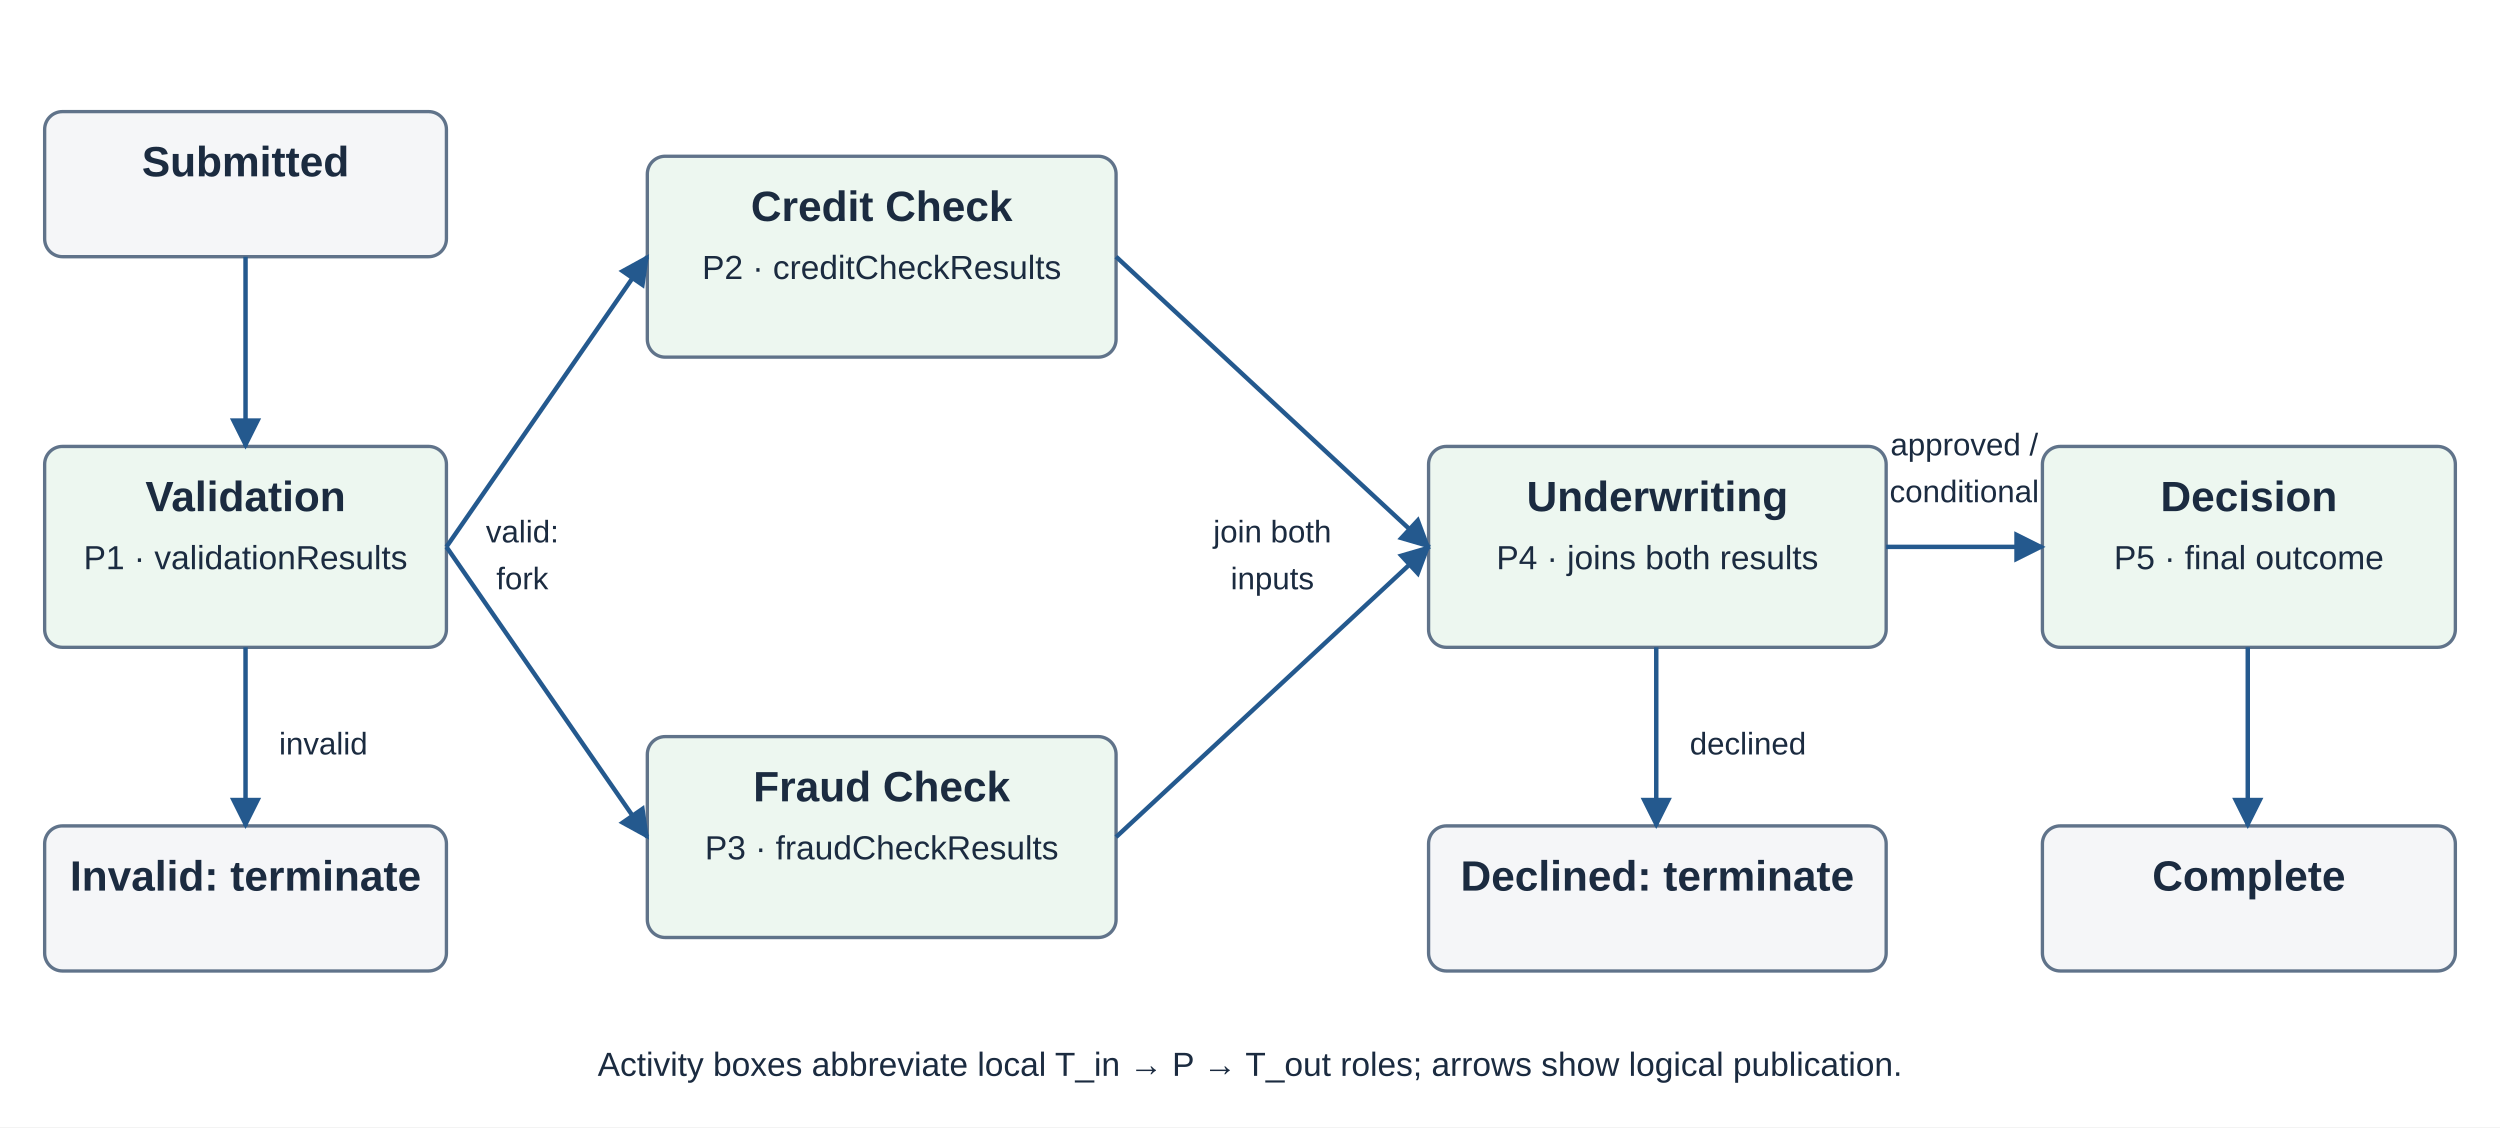
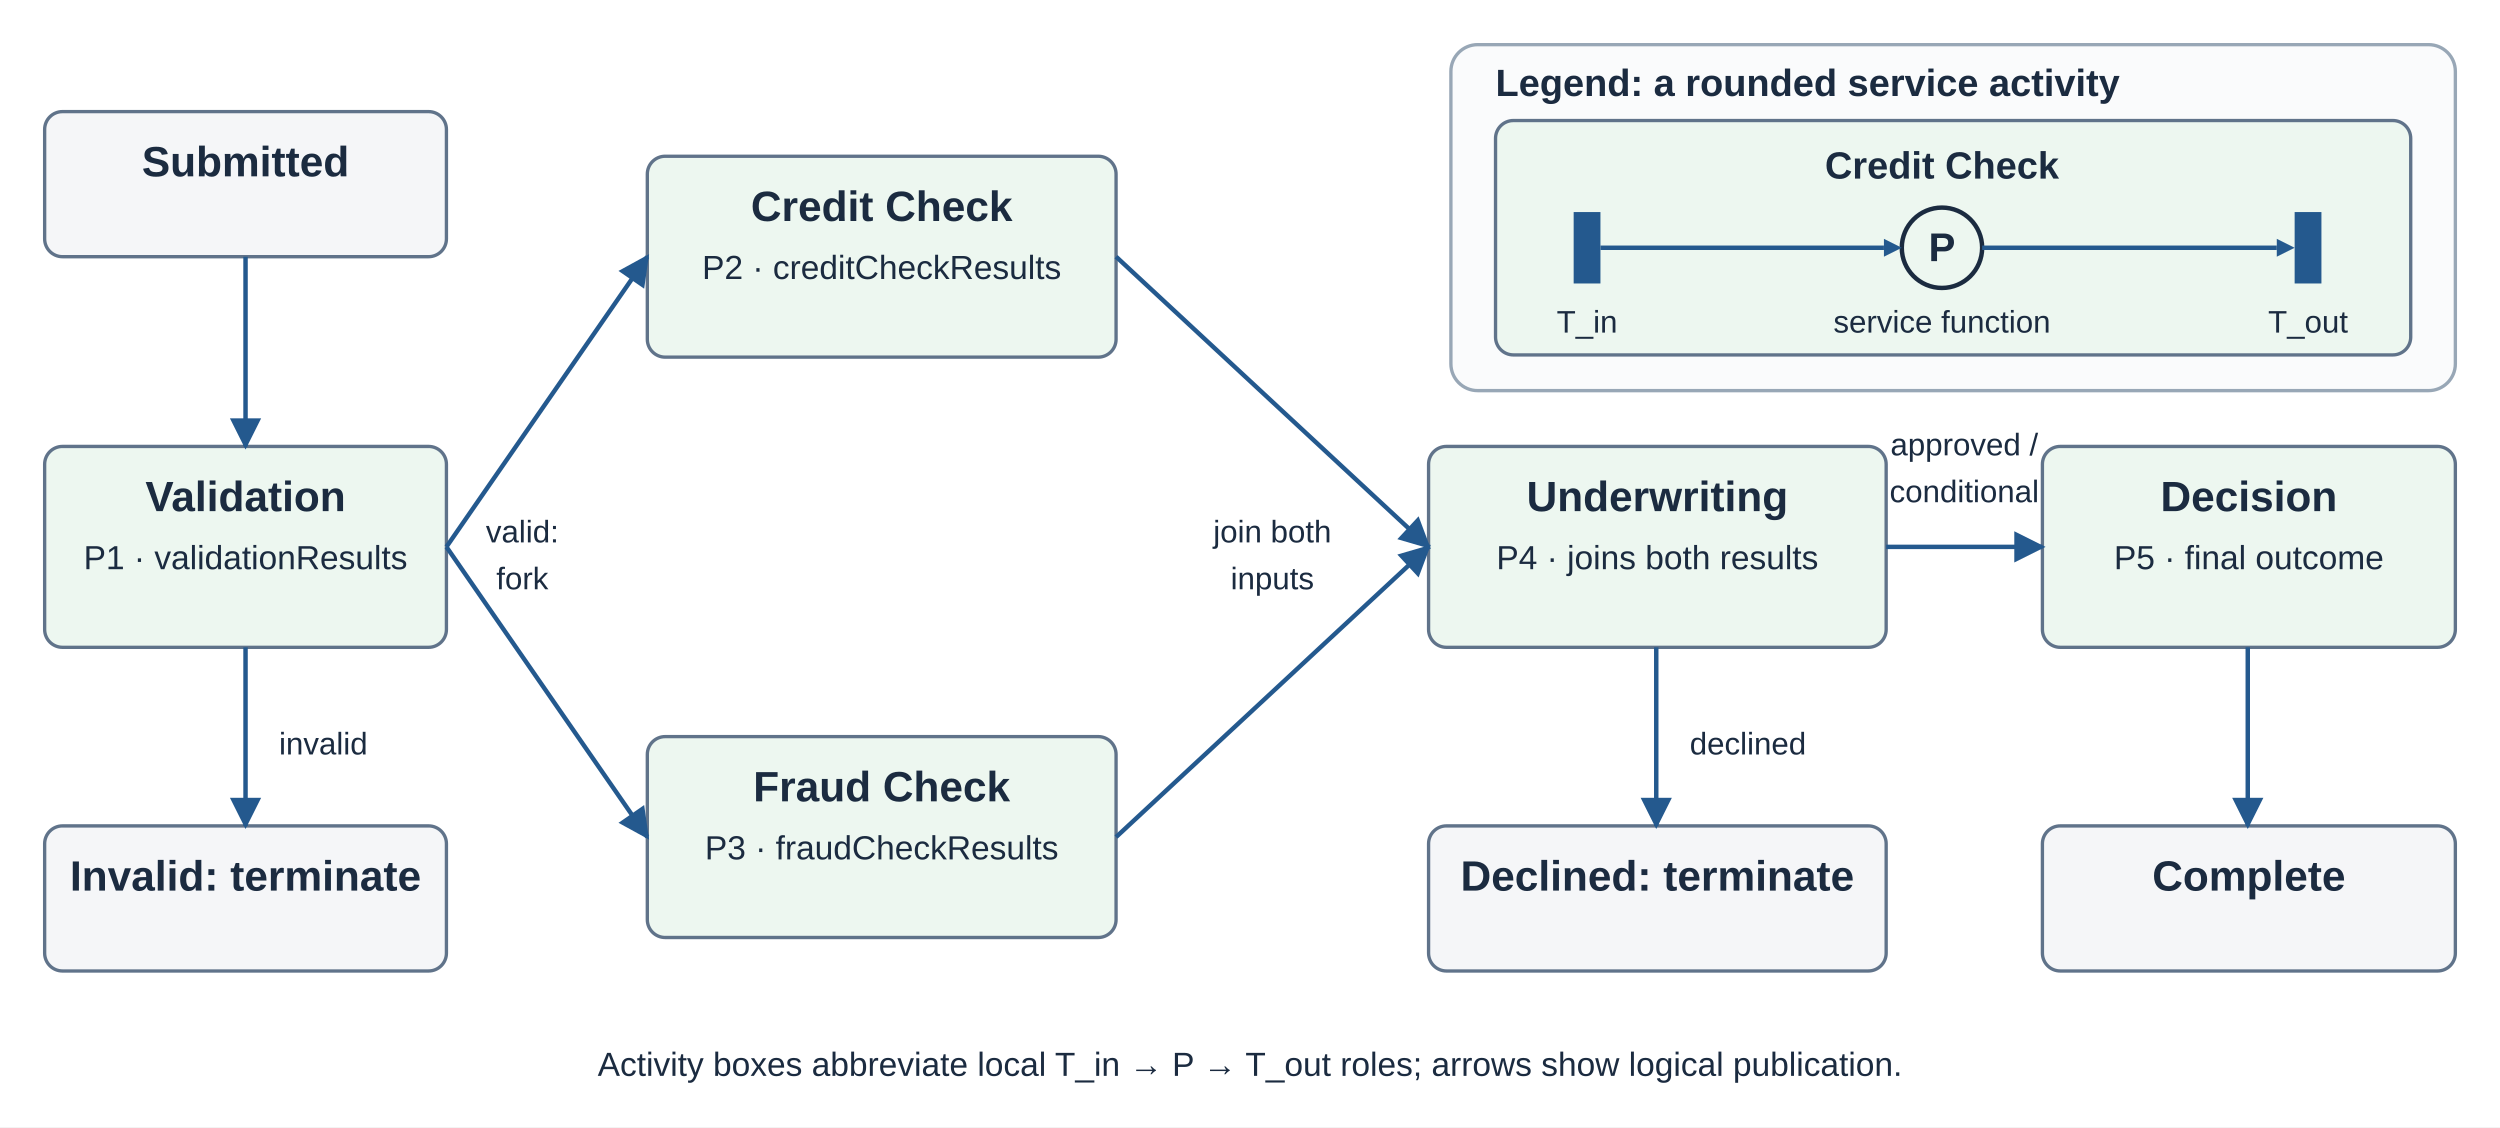
<svg xmlns="http://www.w3.org/2000/svg" width="1120" height="505" viewBox="0 0 1120 505" role="img" aria-labelledby="title desc">
  <defs>
    <marker id="flow" viewBox="0 0 10 10" refX="9" refY="5" markerWidth="7" markerHeight="7" orient="auto-start-reverse">
      <path d="M 0 0 L 10 5 L 0 10 z" fill="#24598e" />
    </marker>
    <marker id="rule" viewBox="0 0 10 10" refX="9" refY="5" markerWidth="7" markerHeight="7" orient="auto-start-reverse">
      <path d="M 0 0 L 10 5 L 0 10 z" fill="#7350a2" />
    </marker>
    <marker id="observe" viewBox="0 0 10 10" refX="9" refY="5" markerWidth="7" markerHeight="7" orient="auto-start-reverse">
      <path d="M 0 0 L 10 5 L 0 10 z" fill="#19776e" />
    </marker>
    <marker id="ack" viewBox="0 0 10 10" refX="9" refY="5" markerWidth="7" markerHeight="7" orient="auto-start-reverse">
      <path d="M 0 0 L 10 5 L 0 10 z" fill="#65758b" />
    </marker>
  </defs>
  <rect width="100%" height="100%" fill="#ffffff" />
  <rect x="20" y="200" width="180" height="90" rx="8" fill="#edf7f0" stroke="#60738a" stroke-width="1.5" />
  <text x="110.0" y="229" font-family="Arial, Helvetica, sans-serif" font-size="19" font-weight="600" text-anchor="middle" fill="#1b2b40">Validation</text>
  <text x="110.0" y="255" font-family="Arial, Helvetica, sans-serif" font-size="15" font-weight="400" text-anchor="middle" fill="#1b2b40">P1 · validationResults</text>
  <rect x="290" y="70" width="210" height="90" rx="8" fill="#edf7f0" stroke="#60738a" stroke-width="1.5" />
  <text x="395.0" y="99" font-family="Arial, Helvetica, sans-serif" font-size="19" font-weight="600" text-anchor="middle" fill="#1b2b40">Credit Check</text>
  <text x="395.0" y="125" font-family="Arial, Helvetica, sans-serif" font-size="15" font-weight="400" text-anchor="middle" fill="#1b2b40">P2 · creditCheckResults</text>
  <rect x="290" y="330" width="210" height="90" rx="8" fill="#edf7f0" stroke="#60738a" stroke-width="1.5" />
  <text x="395.0" y="359" font-family="Arial, Helvetica, sans-serif" font-size="19" font-weight="600" text-anchor="middle" fill="#1b2b40">Fraud Check</text>
  <text x="395.0" y="385" font-family="Arial, Helvetica, sans-serif" font-size="15" font-weight="400" text-anchor="middle" fill="#1b2b40">P3 · fraudCheckResults</text>
  <rect x="640" y="200" width="205" height="90" rx="8" fill="#edf7f0" stroke="#60738a" stroke-width="1.5" />
  <text x="742.5" y="229" font-family="Arial, Helvetica, sans-serif" font-size="19" font-weight="600" text-anchor="middle" fill="#1b2b40">Underwriting</text>
  <text x="742.5" y="255" font-family="Arial, Helvetica, sans-serif" font-size="15" font-weight="400" text-anchor="middle" fill="#1b2b40">P4 · joins both results</text>
  <rect x="915" y="200" width="185" height="90" rx="8" fill="#edf7f0" stroke="#60738a" stroke-width="1.5" />
  <text x="1007.5" y="229" font-family="Arial, Helvetica, sans-serif" font-size="19" font-weight="600" text-anchor="middle" fill="#1b2b40">Decision</text>
  <text x="1007.5" y="255" font-family="Arial, Helvetica, sans-serif" font-size="15" font-weight="400" text-anchor="middle" fill="#1b2b40">P5 · final outcome</text>
  <rect x="20" y="50" width="180" height="65" rx="8" fill="#f5f6f8" stroke="#60738a" stroke-width="1.5" />
  <text x="110.0" y="79" font-family="Arial, Helvetica, sans-serif" font-size="19" font-weight="600" text-anchor="middle" fill="#1b2b40">Submitted</text>
  <rect x="20" y="370" width="180" height="65" rx="8" fill="#f5f6f8" stroke="#60738a" stroke-width="1.5" />
  <text x="110.0" y="399" font-family="Arial, Helvetica, sans-serif" font-size="19" font-weight="600" text-anchor="middle" fill="#1b2b40">Invalid: terminate</text>
  <rect x="640" y="370" width="205" height="65" rx="8" fill="#f5f6f8" stroke="#60738a" stroke-width="1.5" />
  <text x="742.5" y="399" font-family="Arial, Helvetica, sans-serif" font-size="19" font-weight="600" text-anchor="middle" fill="#1b2b40">Declined: terminate</text>
  <rect x="915" y="370" width="185" height="65" rx="8" fill="#f5f6f8" stroke="#60738a" stroke-width="1.5" />
  <text x="1007.5" y="399" font-family="Arial, Helvetica, sans-serif" font-size="19" font-weight="600" text-anchor="middle" fill="#1b2b40">Complete</text>
  <path d="M 110 115 L 110 200" fill="none" stroke="#24598e" stroke-width="2" marker-end="url(#flow)" />
  <path d="M 200 245 L 290 115" fill="none" stroke="#24598e" stroke-width="2" marker-end="url(#flow)" />
  <path d="M 200 245 L 290 375" fill="none" stroke="#24598e" stroke-width="2" marker-end="url(#flow)" />
  <text x="234" y="243" font-family="Arial, Helvetica, sans-serif" font-size="14" font-weight="400" text-anchor="middle" fill="#1b2b40">valid:</text>
  <text x="234" y="264" font-family="Arial, Helvetica, sans-serif" font-size="14" font-weight="400" text-anchor="middle" fill="#1b2b40">fork</text>
  <path d="M 110 290 L 110 370" fill="none" stroke="#24598e" stroke-width="2" marker-end="url(#flow)" />
  <text x="125" y="338" font-family="Arial, Helvetica, sans-serif" font-size="14" font-weight="400" text-anchor="start" fill="#1b2b40">invalid</text>
  <path d="M 500 115 L 640 245" fill="none" stroke="#24598e" stroke-width="2" marker-end="url(#flow)" />
  <path d="M 500 375 L 640 245" fill="none" stroke="#24598e" stroke-width="2" marker-end="url(#flow)" />
  <text x="570" y="243" font-family="Arial, Helvetica, sans-serif" font-size="14" font-weight="400" text-anchor="middle" fill="#1b2b40">join both</text>
  <text x="570" y="264" font-family="Arial, Helvetica, sans-serif" font-size="14" font-weight="400" text-anchor="middle" fill="#1b2b40">inputs</text>
  <path d="M 845 245 L 915 245" fill="none" stroke="#24598e" stroke-width="2" marker-end="url(#flow)" />
  <text x="880" y="204" font-family="Arial, Helvetica, sans-serif" font-size="14" font-weight="400" text-anchor="middle" fill="#1b2b40">approved /</text>
  <text x="880" y="225" font-family="Arial, Helvetica, sans-serif" font-size="14" font-weight="400" text-anchor="middle" fill="#1b2b40">conditional</text>
  <path d="M 742 290 L 742 370" fill="none" stroke="#24598e" stroke-width="2" marker-end="url(#flow)" />
  <text x="757" y="338" font-family="Arial, Helvetica, sans-serif" font-size="14" font-weight="400" text-anchor="start" fill="#1b2b40">declined</text>
  <path d="M 1007 290 L 1007 370" fill="none" stroke="#24598e" stroke-width="2" marker-end="url(#flow)" />
+   <g id="activity-notation-legend" aria-label="Legend: each rounded service activity represents T_in, a service function at P, and T_out.">
+     <rect x="650" y="20" width="450" height="155" rx="12" fill="#fafbfc" stroke="#98a7b6" stroke-width="1.5" />
+     <text x="670" y="43" font-family="Arial, Helvetica, sans-serif" font-size="17" font-weight="600" text-anchor="start" fill="#1b2b40">Legend: a rounded service activity</text>
+     <rect x="670" y="54" width="410" height="105" rx="8" fill="#edf7f0" stroke="#60738a" stroke-width="1.5" />
+     <text x="870" y="80" font-family="Arial, Helvetica, sans-serif" font-size="17" font-weight="600" text-anchor="middle" fill="#1b2b40">Credit Check</text>
+     <rect x="705" y="95" width="12" height="32" fill="#24598e" />
+     <circle cx="870" cy="111" r="18" fill="#edf7f0" stroke="#1b2b40" stroke-width="2" />
+     <text x="870" y="117" font-family="Arial, Helvetica, sans-serif" font-size="18" font-weight="600" text-anchor="middle" fill="#1b2b40">P</text>
+     <rect x="1028" y="95" width="12" height="32" fill="#24598e" />
+     <path d="M 717 111 L 844 111" fill="none" stroke="#24598e" stroke-width="2" />
+     <path d="M 844 107 L 852 111 L 844 115 Z" fill="#24598e" />
+     <path d="M 888 111 L 1020 111" fill="none" stroke="#24598e" stroke-width="2" />
+     <path d="M 1020 107 L 1028 111 L 1020 115 Z" fill="#24598e" />
+     <text x="711" y="149" font-family="Arial, Helvetica, sans-serif" font-size="14" font-weight="400" text-anchor="middle" fill="#1b2b40">T_in</text>
+     <text x="870" y="149" font-family="Arial, Helvetica, sans-serif" font-size="14" font-weight="400" text-anchor="middle" fill="#1b2b40">service function</text>
+     <text x="1034" y="149" font-family="Arial, Helvetica, sans-serif" font-size="14" font-weight="400" text-anchor="middle" fill="#1b2b40">T_out</text>
+   </g>
  <text x="560" y="482" font-family="Arial, Helvetica, sans-serif" font-size="15" font-weight="400" text-anchor="middle" fill="#1b2b40">Activity boxes abbreviate local T_in → P → T_out roles; arrows show logical publication.</text>
</svg>
